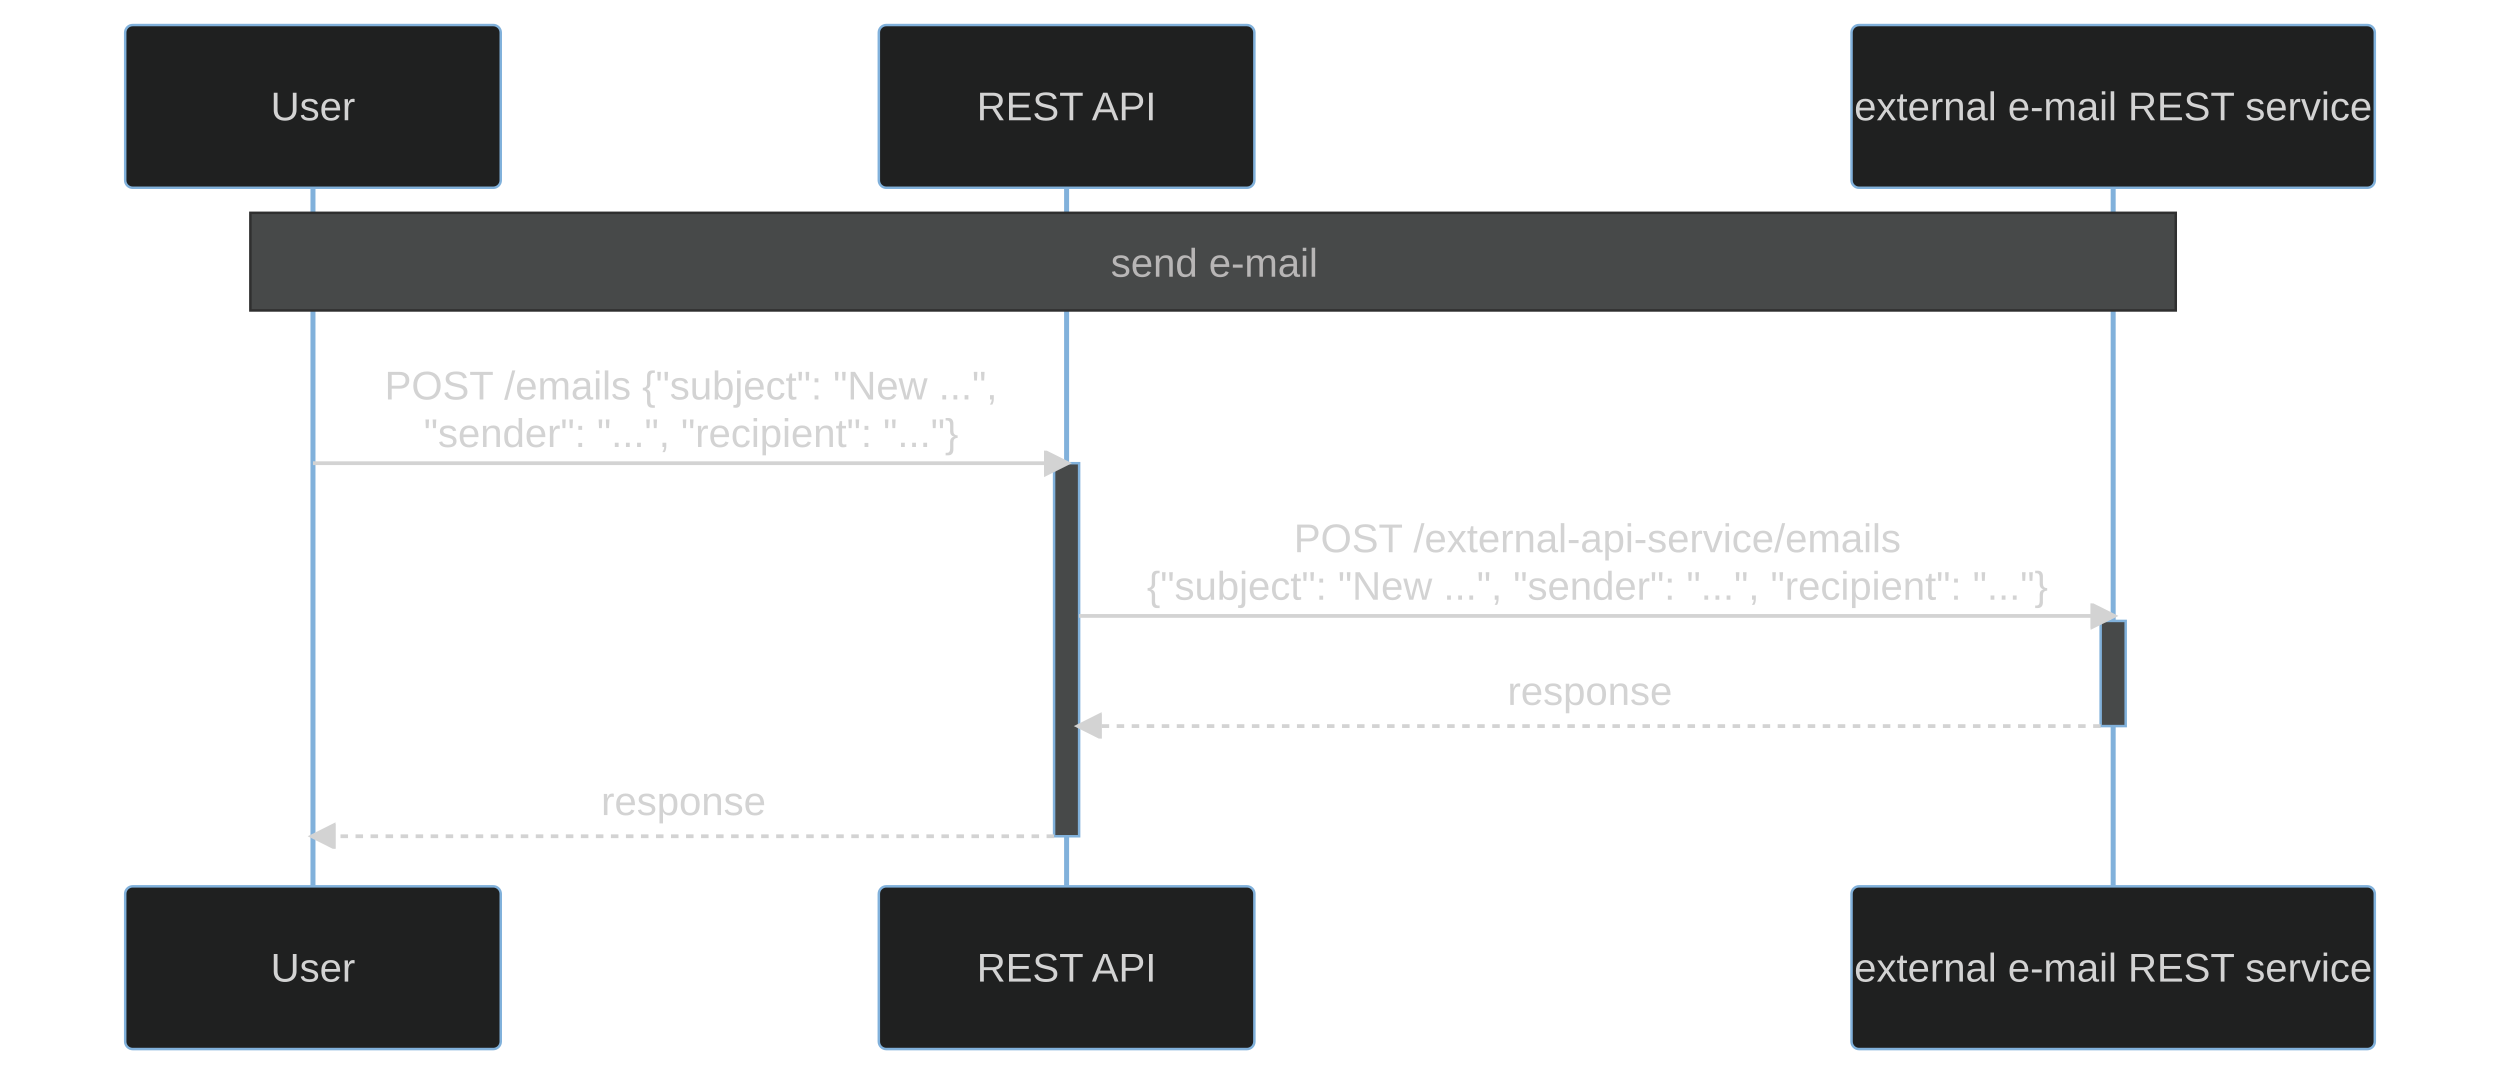
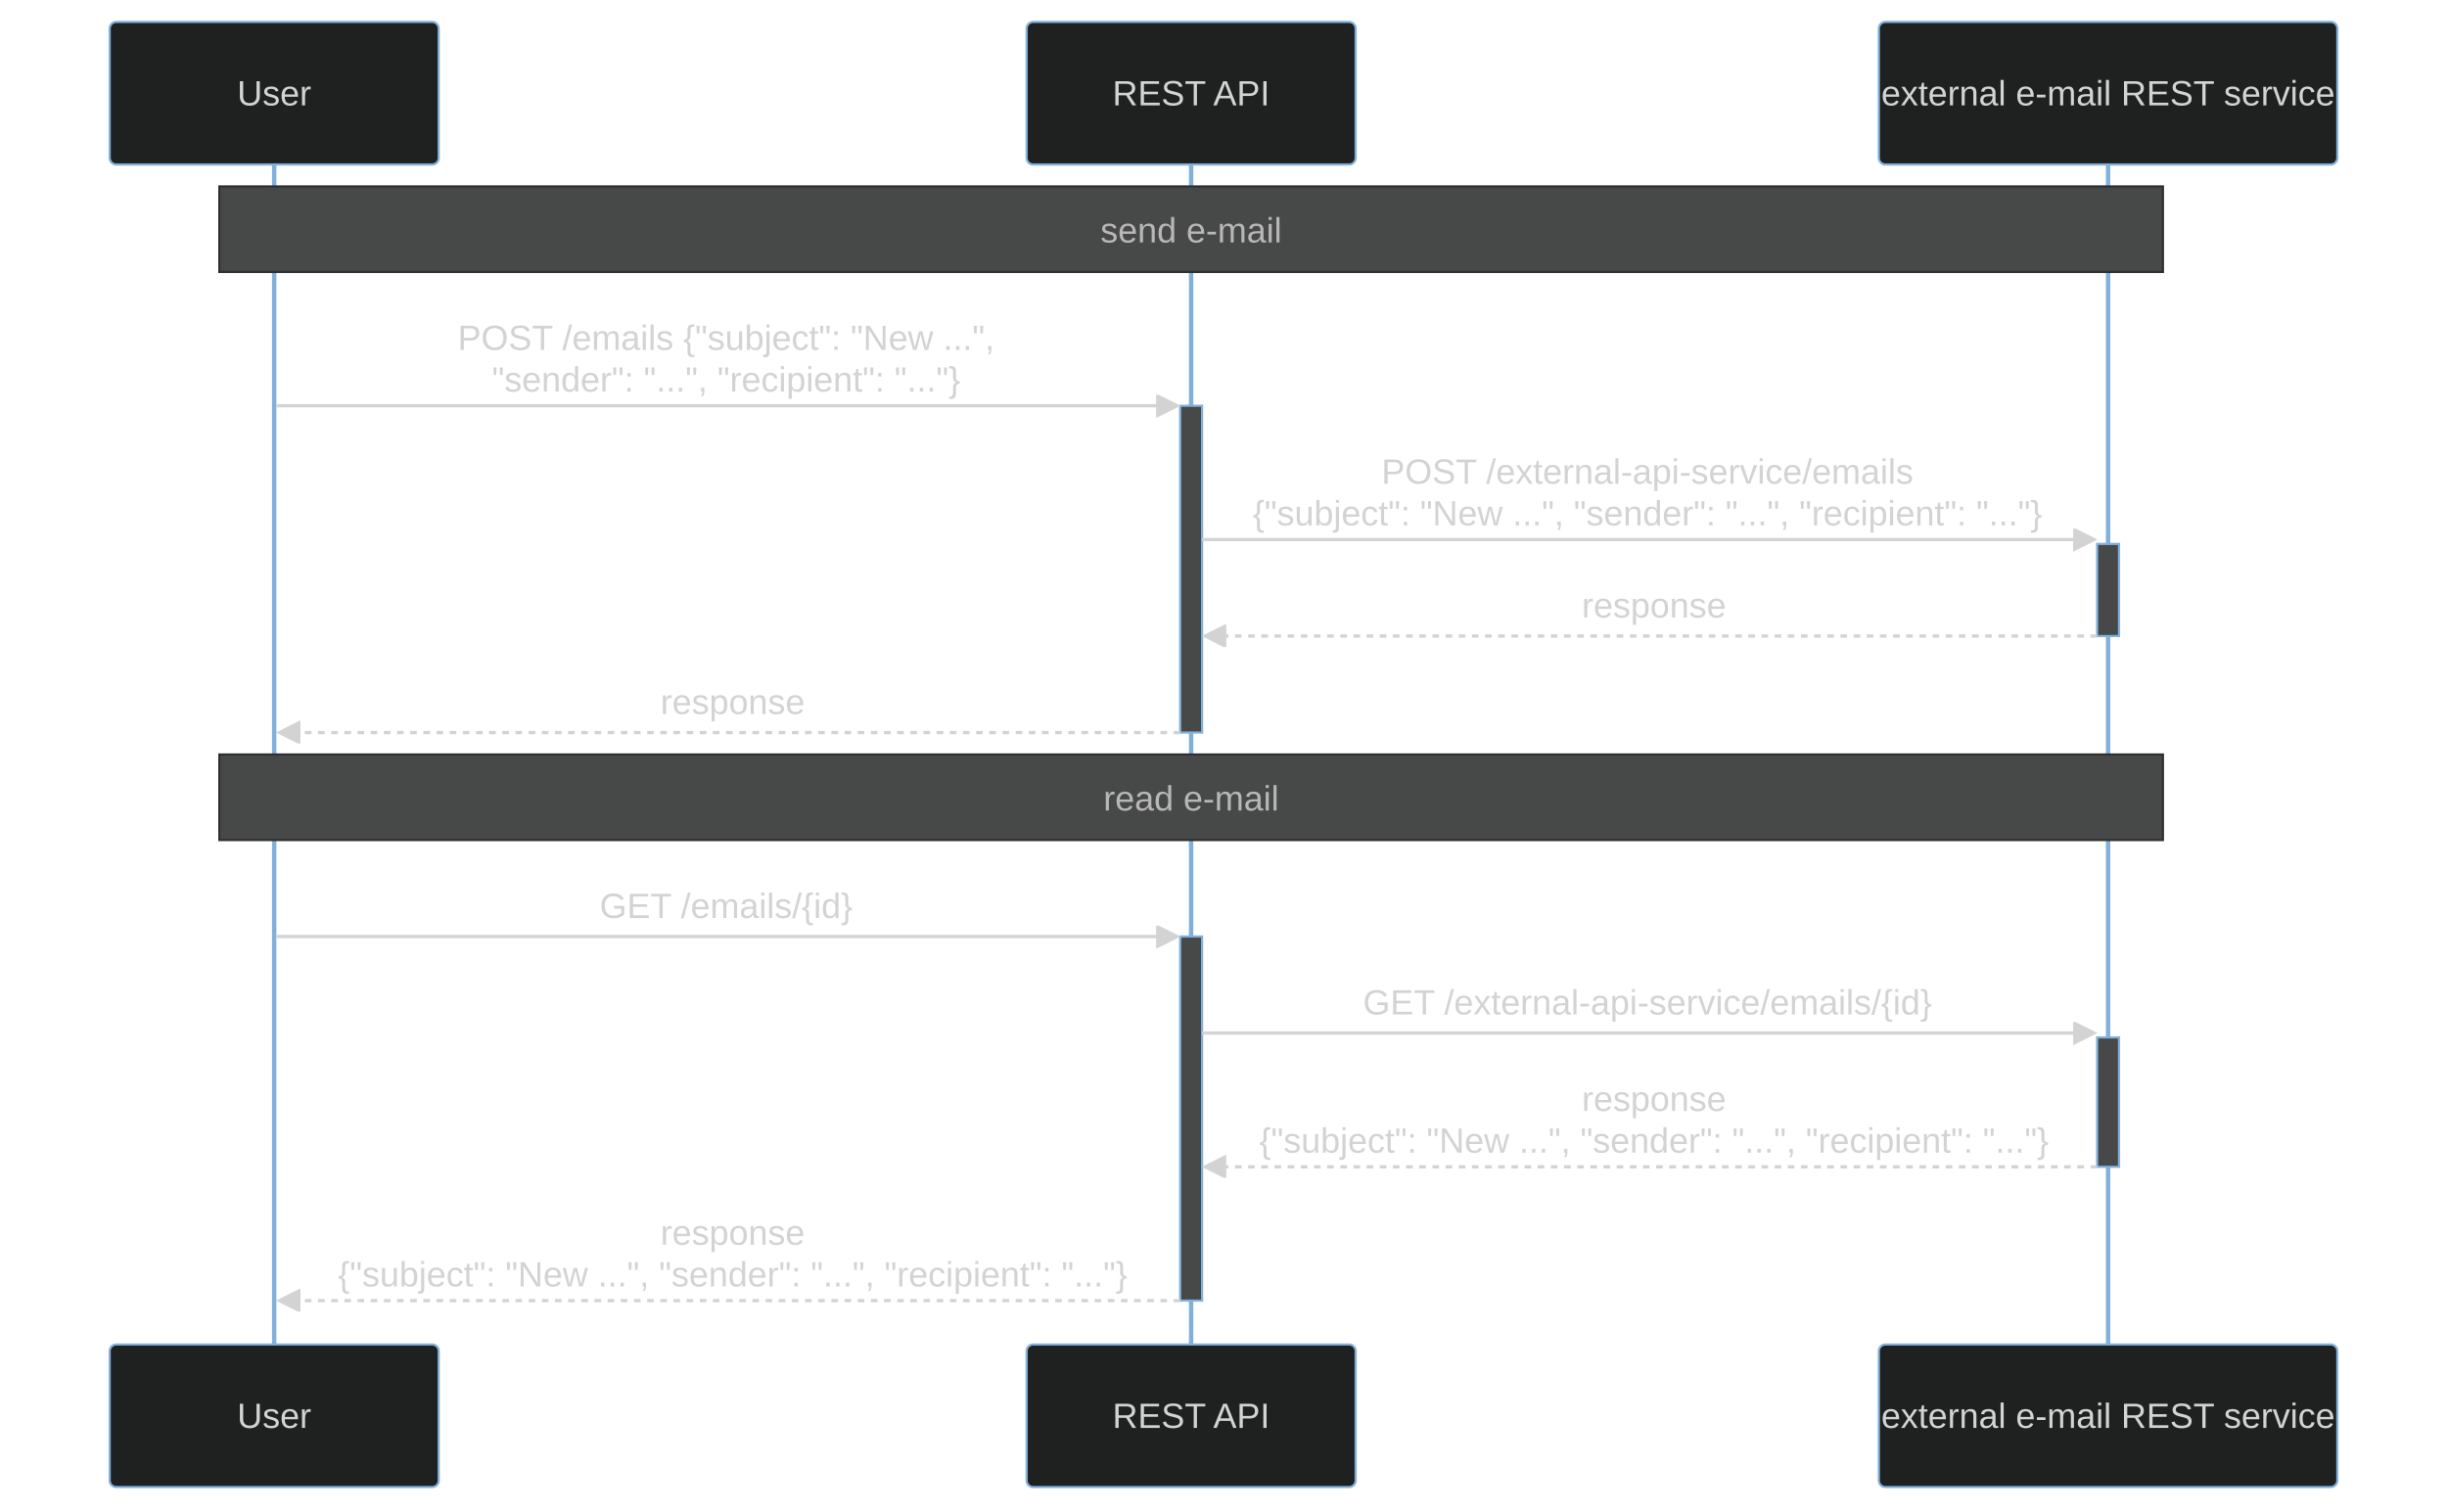
- <svg xmlns="http://www.w3.org/2000/svg" aria-roledescription="sequence" role="graphics-document document" viewBox="-50 -10 998.5 430" style="max-width: 998.5px;" width="100%" id="my-svg">
+ <svg xmlns="http://www.w3.org/2000/svg" aria-roledescription="sequence" role="graphics-document document" viewBox="-50 -10 1115.5 689" style="max-width: 1115.5px; background-color: transparent;" width="100%" id="my-svg">
  <g>
-     <rect class="actor" ry="3" rx="3" height="65" width="209" stroke="#666" fill="#eaeaea" y="344" x="689.5" />
-     <text style="text-anchor: middle; font-size: 16px; font-weight: 400;" class="actor" alignment-baseline="central" dominant-baseline="central" y="376.5" x="794">
-       <tspan dy="0" x="794">external e-mail REST service</tspan>
+     <rect class="actor actor-bottom" ry="3" rx="3" height="65" width="209" stroke="#666" fill="#eaeaea" y="603" x="806.5" />
+     <text style="text-anchor: middle; font-size: 16px; font-weight: 400;" class="actor" alignment-baseline="central" dominant-baseline="central" y="635.5" x="911">
+       <tspan dy="0" x="911">external e-mail REST service</tspan>
    </text>
  </g>
  <g>
-     <rect class="actor" ry="3" rx="3" height="65" width="150" stroke="#666" fill="#eaeaea" y="344" x="301" />
-     <text style="text-anchor: middle; font-size: 16px; font-weight: 400;" class="actor" alignment-baseline="central" dominant-baseline="central" y="376.5" x="376">
-       <tspan dy="0" x="376">REST API</tspan>
+     <rect class="actor actor-bottom" ry="3" rx="3" height="65" width="150" stroke="#666" fill="#eaeaea" y="603" x="418" />
+     <text style="text-anchor: middle; font-size: 16px; font-weight: 400;" class="actor" alignment-baseline="central" dominant-baseline="central" y="635.5" x="493">
+       <tspan dy="0" x="493">REST API</tspan>
    </text>
  </g>
  <g>
-     <rect class="actor" ry="3" rx="3" height="65" width="150" stroke="#666" fill="#eaeaea" y="344" x="0" />
-     <text style="text-anchor: middle; font-size: 16px; font-weight: 400;" class="actor" alignment-baseline="central" dominant-baseline="central" y="376.5" x="75">
+     <rect class="actor actor-bottom" ry="3" rx="3" height="65" width="150" stroke="#666" fill="#eaeaea" y="603" x="0" />
+     <text style="text-anchor: middle; font-size: 16px; font-weight: 400;" class="actor" alignment-baseline="central" dominant-baseline="central" y="635.5" x="75">
      <tspan dy="0" x="75">User</tspan>
    </text>
  </g>
  <g>
-     <line stroke="#999" stroke-width="0.5px" class="200" y2="344" x2="794" y1="5" x1="794" id="actor2" />
+     <line stroke="#999" stroke-width="0.5px" class="200" y2="603" x2="911" y1="5" x1="911" id="actor2" />
    <g id="root-2">
-       <rect class="actor" ry="3" rx="3" height="65" width="209" stroke="#666" fill="#eaeaea" y="0" x="689.5" />
-       <text style="text-anchor: middle; font-size: 16px; font-weight: 400;" class="actor" alignment-baseline="central" dominant-baseline="central" y="32.5" x="794">
-         <tspan dy="0" x="794">external e-mail REST service</tspan>
+       <rect class="actor actor-top" ry="3" rx="3" height="65" width="209" stroke="#666" fill="#eaeaea" y="0" x="806.5" />
+       <text style="text-anchor: middle; font-size: 16px; font-weight: 400;" class="actor" alignment-baseline="central" dominant-baseline="central" y="32.5" x="911">
+         <tspan dy="0" x="911">external e-mail REST service</tspan>
      </text>
    </g>
  </g>
  <g>
-     <line stroke="#999" stroke-width="0.5px" class="200" y2="344" x2="376" y1="5" x1="376" id="actor1" />
+     <line stroke="#999" stroke-width="0.5px" class="200" y2="603" x2="493" y1="5" x1="493" id="actor1" />
    <g id="root-1">
-       <rect class="actor" ry="3" rx="3" height="65" width="150" stroke="#666" fill="#eaeaea" y="0" x="301" />
-       <text style="text-anchor: middle; font-size: 16px; font-weight: 400;" class="actor" alignment-baseline="central" dominant-baseline="central" y="32.5" x="376">
-         <tspan dy="0" x="376">REST API</tspan>
+       <rect class="actor actor-top" ry="3" rx="3" height="65" width="150" stroke="#666" fill="#eaeaea" y="0" x="418" />
+       <text style="text-anchor: middle; font-size: 16px; font-weight: 400;" class="actor" alignment-baseline="central" dominant-baseline="central" y="32.5" x="493">
+         <tspan dy="0" x="493">REST API</tspan>
      </text>
    </g>
  </g>
  <g>
-     <line stroke="#999" stroke-width="0.5px" class="200" y2="344" x2="75" y1="5" x1="75" id="actor0" />
+     <line stroke="#999" stroke-width="0.5px" class="200" y2="603" x2="75" y1="5" x1="75" id="actor0" />
    <g id="root-0">
-       <rect class="actor" ry="3" rx="3" height="65" width="150" stroke="#666" fill="#eaeaea" y="0" x="0" />
+       <rect class="actor actor-top" ry="3" rx="3" height="65" width="150" stroke="#666" fill="#eaeaea" y="0" x="0" />
      <text style="text-anchor: middle; font-size: 16px; font-weight: 400;" class="actor" alignment-baseline="central" dominant-baseline="central" y="32.5" x="75">
        <tspan dy="0" x="75">User</tspan>
      </text>
    </g>
  </g>
  <style>#my-svg{font-family:"trebuchet ms",verdana,arial,sans-serif;font-size:16px;fill:#ccc;}#my-svg .error-icon{fill:#a44141;}#my-svg .error-text{fill:#ddd;stroke:#ddd;}#my-svg .edge-thickness-normal{stroke-width:2px;}#my-svg .edge-thickness-thick{stroke-width:3.5px;}#my-svg .edge-pattern-solid{stroke-dasharray:0;}#my-svg .edge-pattern-dashed{stroke-dasharray:3;}#my-svg .edge-pattern-dotted{stroke-dasharray:2;}#my-svg .marker{fill:lightgrey;stroke:lightgrey;}#my-svg .marker.cross{stroke:lightgrey;}#my-svg svg{font-family:"trebuchet ms",verdana,arial,sans-serif;font-size:16px;}#my-svg .actor{stroke:#81B1DB;fill:#1f2020;}#my-svg text.actor&gt;tspan{fill:lightgrey;stroke:none;}#my-svg .actor-line{stroke:lightgrey;}#my-svg .messageLine0{stroke-width:1.5;stroke-dasharray:none;stroke:lightgrey;}#my-svg .messageLine1{stroke-width:1.5;stroke-dasharray:2,2;stroke:lightgrey;}#my-svg #arrowhead path{fill:lightgrey;stroke:lightgrey;}#my-svg .sequenceNumber{fill:black;}#my-svg #sequencenumber{fill:lightgrey;}#my-svg #crosshead path{fill:lightgrey;stroke:lightgrey;}#my-svg .messageText{fill:lightgrey;stroke:none;}#my-svg .labelBox{stroke:#81B1DB;fill:#1f2020;}#my-svg .labelText,#my-svg .labelText&gt;tspan{fill:lightgrey;stroke:none;}#my-svg .loopText,#my-svg .loopText&gt;tspan{fill:lightgrey;stroke:none;}#my-svg .loopLine{stroke-width:2px;stroke-dasharray:2,2;stroke:#81B1DB;fill:#81B1DB;}#my-svg .note{stroke:hsl(180, 0%, 18.353%);fill:hsl(180, 1.587%, 28.353%);}#my-svg .noteText,#my-svg .noteText&gt;tspan{fill:rgb(183.848, 181.552, 181.552);stroke:none;}#my-svg .activation0{fill:hsl(180, 1.587%, 28.353%);stroke:#81B1DB;}#my-svg .activation1{fill:hsl(180, 1.587%, 28.353%);stroke:#81B1DB;}#my-svg .activation2{fill:hsl(180, 1.587%, 28.353%);stroke:#81B1DB;}#my-svg .actorPopupMenu{position:absolute;}#my-svg .actorPopupMenuPanel{position:absolute;fill:#1f2020;box-shadow:0px 8px 16px 0px rgba(0,0,0,0.2);filter:drop-shadow(3px 5px 2px rgb(0 0 0 / 0.4));}#my-svg .actor-man line{stroke:#81B1DB;fill:#1f2020;}#my-svg .actor-man circle,#my-svg line{stroke:#81B1DB;fill:#1f2020;stroke-width:2px;}#my-svg :root{--mermaid-font-family:"trebuchet ms",verdana,arial,sans-serif;}</style>
  <g />
  <defs>
    <symbol height="24" width="24" id="computer">
      <path d="M2 2v13h20v-13h-20zm18 11h-16v-9h16v9zm-10.228 6l.466-1h3.524l.467 1h-4.457zm14.228 3h-24l2-6h2.104l-1.33 4h18.45l-1.297-4h2.073l2 6zm-5-10h-14v-7h14v7z" transform="scale(.5)" />
    </symbol>
  </defs>
  <defs>
    <symbol clip-rule="evenodd" fill-rule="evenodd" id="database">
      <path d="M12.258.001l.256.004.255.005.253.008.251.01.249.012.247.015.246.016.242.019.241.02.239.023.236.024.233.027.231.028.229.031.225.032.223.034.22.036.217.038.214.04.211.041.208.043.205.045.201.046.198.048.194.05.191.051.187.053.183.054.18.056.175.057.172.059.168.06.163.061.16.063.155.064.15.066.074.033.073.033.071.034.07.034.069.035.068.035.067.035.066.035.064.036.064.036.062.036.06.036.06.037.058.037.058.037.055.038.055.038.053.038.052.038.051.039.05.039.048.039.047.039.045.04.044.04.043.04.041.04.04.041.039.041.037.041.036.041.034.041.033.042.032.042.03.042.029.042.027.042.026.043.024.043.023.043.021.043.02.043.018.044.017.043.015.044.013.044.012.044.011.045.009.044.007.045.006.045.004.045.002.045.001.045v17l-.001.045-.002.045-.004.045-.006.045-.007.045-.009.044-.011.045-.012.044-.013.044-.015.044-.017.043-.018.044-.02.043-.021.043-.023.043-.024.043-.026.043-.027.042-.029.042-.03.042-.032.042-.033.042-.034.041-.036.041-.037.041-.039.041-.04.041-.041.04-.043.04-.044.04-.045.04-.047.039-.048.039-.05.039-.051.039-.052.038-.053.038-.055.038-.055.038-.058.037-.058.037-.06.037-.06.036-.062.036-.064.036-.064.036-.066.035-.067.035-.068.035-.069.035-.07.034-.071.034-.073.033-.074.033-.15.066-.155.064-.16.063-.163.061-.168.06-.172.059-.175.057-.18.056-.183.054-.187.053-.191.051-.194.05-.198.048-.201.046-.205.045-.208.043-.211.041-.214.04-.217.038-.22.036-.223.034-.225.032-.229.031-.231.028-.233.027-.236.024-.239.023-.241.02-.242.019-.246.016-.247.015-.249.012-.251.01-.253.008-.255.005-.256.004-.258.001-.258-.001-.256-.004-.255-.005-.253-.008-.251-.01-.249-.012-.247-.015-.245-.016-.243-.019-.241-.02-.238-.023-.236-.024-.234-.027-.231-.028-.228-.031-.226-.032-.223-.034-.22-.036-.217-.038-.214-.04-.211-.041-.208-.043-.204-.045-.201-.046-.198-.048-.195-.05-.19-.051-.187-.053-.184-.054-.179-.056-.176-.057-.172-.059-.167-.06-.164-.061-.159-.063-.155-.064-.151-.066-.074-.033-.072-.033-.072-.034-.07-.034-.069-.035-.068-.035-.067-.035-.066-.035-.064-.036-.063-.036-.062-.036-.061-.036-.06-.037-.058-.037-.057-.037-.056-.038-.055-.038-.053-.038-.052-.038-.051-.039-.049-.039-.049-.039-.046-.039-.046-.04-.044-.04-.043-.04-.041-.04-.04-.041-.039-.041-.037-.041-.036-.041-.034-.041-.033-.042-.032-.042-.03-.042-.029-.042-.027-.042-.026-.043-.024-.043-.023-.043-.021-.043-.02-.043-.018-.044-.017-.043-.015-.044-.013-.044-.012-.044-.011-.045-.009-.044-.007-.045-.006-.045-.004-.045-.002-.045-.001-.045v-17l.001-.045.002-.045.004-.045.006-.045.007-.045.009-.044.011-.045.012-.044.013-.044.015-.044.017-.043.018-.044.02-.043.021-.043.023-.043.024-.043.026-.043.027-.042.029-.042.03-.042.032-.042.033-.042.034-.041.036-.041.037-.041.039-.041.04-.041.041-.04.043-.04.044-.04.046-.04.046-.039.049-.039.049-.039.051-.039.052-.038.053-.038.055-.038.056-.038.057-.037.058-.037.06-.037.061-.036.062-.036.063-.036.064-.036.066-.035.067-.035.068-.035.069-.035.07-.034.072-.034.072-.033.074-.033.151-.066.155-.064.159-.063.164-.061.167-.06.172-.059.176-.057.179-.056.184-.054.187-.053.19-.051.195-.05.198-.048.201-.046.204-.045.208-.043.211-.041.214-.04.217-.038.22-.036.223-.034.226-.032.228-.031.231-.028.234-.027.236-.024.238-.023.241-.02.243-.019.245-.016.247-.015.249-.012.251-.01.253-.008.255-.005.256-.004.258-.001.258.001zm-9.258 20.499v.01l.001.021.003.021.004.022.005.021.006.022.007.022.009.023.01.022.011.023.012.023.013.023.015.023.016.024.017.023.018.024.019.024.021.024.022.025.023.024.024.025.052.049.056.05.061.051.066.051.07.051.075.051.079.052.084.052.088.052.092.052.097.052.102.051.105.052.11.052.114.051.119.051.123.051.127.05.131.05.135.05.139.048.144.049.147.047.152.047.155.047.16.045.163.045.167.043.171.043.176.041.178.041.183.039.187.039.19.037.194.035.197.035.202.033.204.031.209.03.212.029.216.027.219.025.222.024.226.021.23.02.233.018.236.016.24.015.243.012.246.01.249.008.253.005.256.004.259.001.26-.001.257-.004.254-.005.25-.008.247-.011.244-.012.241-.014.237-.016.233-.018.231-.021.226-.021.224-.024.22-.026.216-.027.212-.028.21-.031.205-.031.202-.034.198-.034.194-.036.191-.037.187-.039.183-.04.179-.04.175-.042.172-.043.168-.044.163-.045.16-.046.155-.046.152-.047.148-.048.143-.049.139-.049.136-.05.131-.05.126-.05.123-.051.118-.052.114-.051.11-.052.106-.052.101-.052.096-.052.092-.052.088-.053.083-.051.079-.052.074-.052.07-.051.065-.051.06-.051.056-.05.051-.05.023-.024.023-.025.021-.024.02-.024.019-.024.018-.024.017-.024.015-.023.014-.024.013-.023.012-.023.01-.023.01-.022.008-.022.006-.022.006-.022.004-.022.004-.021.001-.021.001-.021v-4.127l-.077.055-.08.053-.083.054-.085.053-.087.052-.09.052-.093.051-.095.05-.097.05-.1.049-.102.049-.105.048-.106.047-.109.047-.111.046-.114.045-.115.045-.118.044-.12.043-.122.042-.124.042-.126.041-.128.04-.13.04-.132.038-.134.038-.135.037-.138.037-.139.035-.142.035-.143.034-.144.033-.147.032-.148.031-.15.03-.151.03-.153.029-.154.027-.156.027-.158.026-.159.025-.161.024-.162.023-.163.022-.165.021-.166.02-.167.019-.169.018-.169.017-.171.016-.173.015-.173.014-.175.013-.175.012-.177.011-.178.01-.179.008-.179.008-.181.006-.182.005-.182.004-.184.003-.184.002h-.37l-.184-.002-.184-.003-.182-.004-.182-.005-.181-.006-.179-.008-.179-.008-.178-.01-.176-.011-.176-.012-.175-.013-.173-.014-.172-.015-.171-.016-.17-.017-.169-.018-.167-.019-.166-.02-.165-.021-.163-.022-.162-.023-.161-.024-.159-.025-.157-.026-.156-.027-.155-.027-.153-.029-.151-.03-.15-.03-.148-.031-.146-.032-.145-.033-.143-.034-.141-.035-.14-.035-.137-.037-.136-.037-.134-.038-.132-.038-.13-.04-.128-.04-.126-.041-.124-.042-.122-.042-.12-.044-.117-.043-.116-.045-.113-.045-.112-.046-.109-.047-.106-.047-.105-.048-.102-.049-.1-.049-.097-.05-.095-.05-.093-.052-.09-.051-.087-.052-.085-.053-.083-.054-.08-.054-.077-.054v4.127zm0-5.654v.011l.001.021.003.021.004.021.005.022.006.022.007.022.009.022.01.022.011.023.012.023.013.023.015.024.016.023.017.024.018.024.019.024.021.024.022.024.023.025.024.024.052.05.056.05.061.05.066.051.07.051.075.052.079.051.084.052.088.052.092.052.097.052.102.052.105.052.11.051.114.051.119.052.123.05.127.051.131.05.135.049.139.049.144.048.147.048.152.047.155.046.16.045.163.045.167.044.171.042.176.042.178.04.183.04.187.038.19.037.194.036.197.034.202.033.204.032.209.03.212.028.216.027.219.025.222.024.226.022.23.02.233.018.236.016.24.014.243.012.246.01.249.008.253.006.256.003.259.001.26-.001.257-.003.254-.006.25-.008.247-.01.244-.012.241-.015.237-.016.233-.018.231-.02.226-.022.224-.024.22-.025.216-.027.212-.029.21-.03.205-.032.202-.033.198-.035.194-.036.191-.037.187-.039.183-.039.179-.041.175-.042.172-.043.168-.044.163-.045.16-.045.155-.047.152-.047.148-.048.143-.048.139-.05.136-.049.131-.05.126-.051.123-.051.118-.051.114-.052.11-.052.106-.052.101-.052.096-.052.092-.052.088-.052.083-.052.079-.052.074-.051.07-.052.065-.051.06-.05.056-.051.051-.049.023-.025.023-.024.021-.025.02-.024.019-.024.018-.024.017-.024.015-.023.014-.023.013-.024.012-.022.01-.023.01-.023.008-.022.006-.022.006-.022.004-.021.004-.022.001-.021.001-.021v-4.139l-.077.054-.08.054-.083.054-.085.052-.087.053-.09.051-.093.051-.095.051-.097.05-.1.049-.102.049-.105.048-.106.047-.109.047-.111.046-.114.045-.115.044-.118.044-.12.044-.122.042-.124.042-.126.041-.128.04-.13.039-.132.039-.134.038-.135.037-.138.036-.139.036-.142.035-.143.033-.144.033-.147.033-.148.031-.15.03-.151.03-.153.028-.154.028-.156.027-.158.026-.159.025-.161.024-.162.023-.163.022-.165.021-.166.02-.167.019-.169.018-.169.017-.171.016-.173.015-.173.014-.175.013-.175.012-.177.011-.178.009-.179.009-.179.007-.181.007-.182.005-.182.004-.184.003-.184.002h-.37l-.184-.002-.184-.003-.182-.004-.182-.005-.181-.007-.179-.007-.179-.009-.178-.009-.176-.011-.176-.012-.175-.013-.173-.014-.172-.015-.171-.016-.17-.017-.169-.018-.167-.019-.166-.02-.165-.021-.163-.022-.162-.023-.161-.024-.159-.025-.157-.026-.156-.027-.155-.028-.153-.028-.151-.03-.15-.03-.148-.031-.146-.033-.145-.033-.143-.033-.141-.035-.14-.036-.137-.036-.136-.037-.134-.038-.132-.039-.13-.039-.128-.04-.126-.041-.124-.042-.122-.043-.12-.043-.117-.044-.116-.044-.113-.046-.112-.046-.109-.046-.106-.047-.105-.048-.102-.049-.1-.049-.097-.05-.095-.051-.093-.051-.09-.051-.087-.053-.085-.052-.083-.054-.08-.054-.077-.054v4.139zm0-5.666v.011l.001.02.003.022.004.021.005.022.006.021.007.022.009.023.01.022.011.023.012.023.013.023.015.023.016.024.017.024.018.023.019.024.021.025.022.024.023.024.024.025.052.05.056.05.061.05.066.051.07.051.075.052.079.051.084.052.088.052.092.052.097.052.102.052.105.051.11.052.114.051.119.051.123.051.127.05.131.05.135.05.139.049.144.048.147.048.152.047.155.046.16.045.163.045.167.043.171.043.176.042.178.04.183.04.187.038.19.037.194.036.197.034.202.033.204.032.209.03.212.028.216.027.219.025.222.024.226.021.23.02.233.018.236.017.24.014.243.012.246.01.249.008.253.006.256.003.259.001.26-.001.257-.003.254-.006.25-.008.247-.01.244-.013.241-.014.237-.016.233-.018.231-.02.226-.022.224-.024.22-.025.216-.027.212-.029.21-.03.205-.032.202-.033.198-.035.194-.036.191-.037.187-.039.183-.039.179-.041.175-.042.172-.043.168-.044.163-.045.16-.045.155-.047.152-.047.148-.048.143-.049.139-.049.136-.049.131-.051.126-.05.123-.051.118-.052.114-.051.11-.052.106-.052.101-.052.096-.052.092-.052.088-.052.083-.052.079-.052.074-.052.07-.051.065-.051.06-.051.056-.05.051-.049.023-.025.023-.025.021-.024.02-.024.019-.024.018-.024.017-.024.015-.023.014-.024.013-.023.012-.023.01-.022.01-.023.008-.022.006-.022.006-.022.004-.022.004-.021.001-.021.001-.021v-4.153l-.077.054-.08.054-.083.053-.085.053-.087.053-.09.051-.093.051-.095.051-.097.05-.1.049-.102.048-.105.048-.106.048-.109.046-.111.046-.114.046-.115.044-.118.044-.12.043-.122.043-.124.042-.126.041-.128.04-.13.039-.132.039-.134.038-.135.037-.138.036-.139.036-.142.034-.143.034-.144.033-.147.032-.148.032-.15.03-.151.03-.153.028-.154.028-.156.027-.158.026-.159.024-.161.024-.162.023-.163.023-.165.021-.166.02-.167.019-.169.018-.169.017-.171.016-.173.015-.173.014-.175.013-.175.012-.177.01-.178.01-.179.009-.179.007-.181.006-.182.006-.182.004-.184.003-.184.001-.185.001-.185-.001-.184-.001-.184-.003-.182-.004-.182-.006-.181-.006-.179-.007-.179-.009-.178-.01-.176-.01-.176-.012-.175-.013-.173-.014-.172-.015-.171-.016-.17-.017-.169-.018-.167-.019-.166-.02-.165-.021-.163-.023-.162-.023-.161-.024-.159-.024-.157-.026-.156-.027-.155-.028-.153-.028-.151-.03-.15-.03-.148-.032-.146-.032-.145-.033-.143-.034-.141-.034-.14-.036-.137-.036-.136-.037-.134-.038-.132-.039-.13-.039-.128-.041-.126-.041-.124-.041-.122-.043-.12-.043-.117-.044-.116-.044-.113-.046-.112-.046-.109-.046-.106-.048-.105-.048-.102-.048-.1-.05-.097-.049-.095-.051-.093-.051-.09-.052-.087-.052-.085-.053-.083-.053-.08-.054-.077-.054v4.153zm8.74-8.179l-.257.004-.254.005-.25.008-.247.011-.244.012-.241.014-.237.016-.233.018-.231.021-.226.022-.224.023-.22.026-.216.027-.212.028-.21.031-.205.032-.202.033-.198.034-.194.036-.191.038-.187.038-.183.04-.179.041-.175.042-.172.043-.168.043-.163.045-.16.046-.155.046-.152.048-.148.048-.143.048-.139.049-.136.05-.131.05-.126.051-.123.051-.118.051-.114.052-.11.052-.106.052-.101.052-.096.052-.092.052-.088.052-.083.052-.079.052-.074.051-.07.052-.065.051-.06.05-.056.05-.051.05-.023.025-.023.024-.021.024-.02.025-.019.024-.018.024-.017.023-.015.024-.014.023-.013.023-.012.023-.01.023-.01.022-.008.022-.006.023-.006.021-.004.022-.004.021-.001.021-.001.021.001.021.001.021.004.021.004.022.006.021.006.023.008.022.01.022.01.023.012.023.013.023.014.023.015.024.017.023.018.024.019.024.02.025.021.024.023.024.023.025.051.05.056.05.06.05.065.051.07.052.074.051.079.052.083.052.088.052.092.052.096.052.101.052.106.052.11.052.114.052.118.051.123.051.126.051.131.05.136.05.139.049.143.048.148.048.152.048.155.046.16.046.163.045.168.043.172.043.175.042.179.041.183.04.187.038.191.038.194.036.198.034.202.033.205.032.21.031.212.028.216.027.22.026.224.023.226.022.231.021.233.018.237.016.241.014.244.012.247.011.25.008.254.005.257.004.26.001.26-.001.257-.004.254-.005.25-.008.247-.011.244-.012.241-.014.237-.016.233-.018.231-.021.226-.022.224-.023.22-.026.216-.027.212-.028.21-.031.205-.032.202-.033.198-.034.194-.036.191-.038.187-.038.183-.04.179-.041.175-.042.172-.043.168-.043.163-.045.16-.046.155-.046.152-.048.148-.048.143-.048.139-.049.136-.05.131-.05.126-.051.123-.051.118-.051.114-.052.11-.052.106-.052.101-.052.096-.052.092-.052.088-.052.083-.052.079-.052.074-.051.07-.052.065-.051.06-.05.056-.05.051-.05.023-.025.023-.024.021-.024.02-.025.019-.024.018-.024.017-.023.015-.024.014-.023.013-.023.012-.023.01-.023.01-.022.008-.022.006-.023.006-.021.004-.022.004-.021.001-.021.001-.021-.001-.021-.001-.021-.004-.021-.004-.022-.006-.021-.006-.023-.008-.022-.01-.022-.01-.023-.012-.023-.013-.023-.014-.023-.015-.024-.017-.023-.018-.024-.019-.024-.02-.025-.021-.024-.023-.024-.023-.025-.051-.05-.056-.05-.06-.05-.065-.051-.07-.052-.074-.051-.079-.052-.083-.052-.088-.052-.092-.052-.096-.052-.101-.052-.106-.052-.11-.052-.114-.052-.118-.051-.123-.051-.126-.051-.131-.05-.136-.05-.139-.049-.143-.048-.148-.048-.152-.048-.155-.046-.16-.046-.163-.045-.168-.043-.172-.043-.175-.042-.179-.041-.183-.04-.187-.038-.191-.038-.194-.036-.198-.034-.202-.033-.205-.032-.21-.031-.212-.028-.216-.027-.22-.026-.224-.023-.226-.022-.231-.021-.233-.018-.237-.016-.241-.014-.244-.012-.247-.011-.25-.008-.254-.005-.257-.004-.26-.001-.26.001z" transform="scale(.5)" />
    </symbol>
  </defs>
  <defs>
    <symbol height="24" width="24" id="clock">
      <path d="M12 2c5.514 0 10 4.486 10 10s-4.486 10-10 10-10-4.486-10-10 4.486-10 10-10zm0-2c-6.627 0-12 5.373-12 12s5.373 12 12 12 12-5.373 12-12-5.373-12-12-12zm5.848 12.459c.202.038.202.333.001.372-1.907.361-6.045 1.111-6.547 1.111-.719 0-1.301-.582-1.301-1.301 0-.512.77-5.447 1.125-7.445.034-.192.312-.181.343.014l.985 6.238 5.394 1.011z" transform="scale(.5)" />
    </symbol>
  </defs>
  <defs>
-     <marker orient="auto" markerHeight="12" markerWidth="12" markerUnits="userSpaceOnUse" refY="5" refX="9" id="arrowhead">
+     <marker orient="auto" markerHeight="12" markerWidth="12" markerUnits="userSpaceOnUse" refY="5" refX="7.9" id="arrowhead">
      <path d="M 0 0 L 10 5 L 0 10 z" />
    </marker>
  </defs>
  <defs>
-     <marker refY="5" refX="4" orient="auto" markerHeight="8" markerWidth="15" id="crosshead">
+     <marker refY="4.5" refX="4" orient="auto" markerHeight="8" markerWidth="15" id="crosshead">
      <path style="stroke-dasharray: 0, 0;" d="M 1,2 L 6,7 M 6,2 L 1,7" stroke-width="1pt" stroke="#000000" fill="none" />
    </marker>
  </defs>
  <defs>
-     <marker orient="auto" markerHeight="28" markerWidth="20" refY="7" refX="18" id="filled-head">
+     <marker orient="auto" markerHeight="28" markerWidth="20" refY="7" refX="15.5" id="filled-head">
      <path d="M 18,7 L9,13 L14,7 L9,1 Z" />
    </marker>
  </defs>
  <defs>
    <marker orient="auto" markerHeight="40" markerWidth="60" refY="15" refX="15" id="sequencenumber">
      <circle r="6" cy="15" cx="15" />
    </marker>
  </defs>
  <g>
-     <rect class="note" ry="0" rx="0" height="39" width="769" stroke="#666" fill="#EDF2AE" y="75" x="50" />
-     <text style="font-size: 16px; font-weight: 400;" dy="1em" class="noteText" alignment-baseline="middle" dominant-baseline="middle" text-anchor="middle" y="80" x="435">
-       <tspan x="435">send e-mail</tspan>
+     <rect class="note" ry="0" rx="0" height="39" width="886" stroke="#666" fill="#EDF2AE" y="75" x="50" />
+     <text style="font-size: 16px; font-weight: 400;" dy="1em" class="noteText" alignment-baseline="middle" dominant-baseline="middle" text-anchor="middle" y="80" x="493">
+       <tspan x="493">send e-mail</tspan>
    </text>
  </g>
  <g>
-     <rect class="activation0" ry="0" rx="0" height="149" width="10" stroke="#666" fill="#EDF2AE" y="175" x="371" />
+     <rect class="activation0" ry="0" rx="0" height="149" width="10" stroke="#666" fill="#EDF2AE" y="175" x="488" />
  </g>
  <g>
-     <rect class="activation0" ry="0" rx="0" height="42" width="10" stroke="#666" fill="#EDF2AE" y="238" x="789" />
+     <rect class="activation0" ry="0" rx="0" height="42" width="10" stroke="#666" fill="#EDF2AE" y="238" x="906" />
  </g>
-   <text style="font-size: 16px; font-weight: 400;" dy="1em" class="messageText" alignment-baseline="middle" dominant-baseline="middle" text-anchor="middle" y="129" x="226">POST /emails {"subject": "New ...", </text>
-   <text style="font-size: 16px; font-weight: 400;" dy="1em" class="messageText" alignment-baseline="middle" dominant-baseline="middle" text-anchor="middle" y="148" x="226">"sender": "...", "recipient": "..."}</text>
-   <line style="fill: none;" marker-end="url(#arrowhead)" stroke="none" stroke-width="2" class="messageLine0" y2="175" x2="376" y1="175" x1="75" />
-   <text style="font-size: 16px; font-weight: 400;" dy="1em" class="messageText" alignment-baseline="middle" dominant-baseline="middle" text-anchor="middle" y="190" x="588">POST /external-api-service/emails </text>
-   <text style="font-size: 16px; font-weight: 400;" dy="1em" class="messageText" alignment-baseline="middle" dominant-baseline="middle" text-anchor="middle" y="209" x="588">{"subject": "New ...", "sender": "...", "recipient": "..."}</text>
-   <line style="fill: none;" marker-end="url(#arrowhead)" stroke="none" stroke-width="2" class="messageLine0" y2="236" x2="794" y1="236" x1="381" />
-   <text style="font-size: 16px; font-weight: 400;" dy="1em" class="messageText" alignment-baseline="middle" dominant-baseline="middle" text-anchor="middle" y="251" x="585">response</text>
-   <line style="stroke-dasharray: 3, 3; fill: none;" marker-end="url(#arrowhead)" stroke="none" stroke-width="2" class="messageLine1" y2="280" x2="381" y1="280" x1="789" />
-   <text style="font-size: 16px; font-weight: 400;" dy="1em" class="messageText" alignment-baseline="middle" dominant-baseline="middle" text-anchor="middle" y="295" x="223">response</text>
-   <line style="stroke-dasharray: 3, 3; fill: none;" marker-end="url(#arrowhead)" stroke="none" stroke-width="2" class="messageLine1" y2="324" x2="75" y1="324" x1="371" />
-   <style>@media (prefers-color-scheme:light) {
-     svg {
-         background-color: #161618;
-     }
- }
- </style>
+   <g>
+     <rect class="note" ry="0" rx="0" height="39" width="886" stroke="#666" fill="#EDF2AE" y="334" x="50" />
+     <text style="font-size: 16px; font-weight: 400;" dy="1em" class="noteText" alignment-baseline="middle" dominant-baseline="middle" text-anchor="middle" y="339" x="493">
+       <tspan x="493">read e-mail</tspan>
+     </text>
+   </g>
+   <g>
+     <rect class="activation0" ry="0" rx="0" height="166" width="10" stroke="#666" fill="#EDF2AE" y="417" x="488" />
+   </g>
+   <g>
+     <rect class="activation0" ry="0" rx="0" height="59" width="10" stroke="#666" fill="#EDF2AE" y="463" x="906" />
+   </g>
+   <text style="font-size: 16px; font-weight: 400;" dy="1em" class="messageText" alignment-baseline="middle" dominant-baseline="middle" text-anchor="middle" y="129" x="281">POST /emails {"subject": "New ...", </text>
+   <text style="font-size: 16px; font-weight: 400;" dy="1em" class="messageText" alignment-baseline="middle" dominant-baseline="middle" text-anchor="middle" y="148" x="281">"sender": "...", "recipient": "..."}</text>
+   <line style="fill: none;" marker-end="url(#arrowhead)" stroke="none" stroke-width="2" class="messageLine0" y2="175" x2="485" y1="175" x1="76" />
+   <text style="font-size: 16px; font-weight: 400;" dy="1em" class="messageText" alignment-baseline="middle" dominant-baseline="middle" text-anchor="middle" y="190" x="701">POST /external-api-service/emails </text>
+   <text style="font-size: 16px; font-weight: 400;" dy="1em" class="messageText" alignment-baseline="middle" dominant-baseline="middle" text-anchor="middle" y="209" x="701">{"subject": "New ...", "sender": "...", "recipient": "..."}</text>
+   <line style="fill: none;" marker-end="url(#arrowhead)" stroke="none" stroke-width="2" class="messageLine0" y2="236" x2="903" y1="236" x1="498" />
+   <text style="font-size: 16px; font-weight: 400;" dy="1em" class="messageText" alignment-baseline="middle" dominant-baseline="middle" text-anchor="middle" y="251" x="704">response</text>
+   <line style="stroke-dasharray: 3, 3; fill: none;" marker-end="url(#arrowhead)" stroke="none" stroke-width="2" class="messageLine1" y2="280" x2="501" y1="280" x1="906" />
+   <text style="font-size: 16px; font-weight: 400;" dy="1em" class="messageText" alignment-baseline="middle" dominant-baseline="middle" text-anchor="middle" y="295" x="284">response</text>
+   <line style="stroke-dasharray: 3, 3; fill: none;" marker-end="url(#arrowhead)" stroke="none" stroke-width="2" class="messageLine1" y2="324" x2="79" y1="324" x1="488" />
+   <text style="font-size: 16px; font-weight: 400;" dy="1em" class="messageText" alignment-baseline="middle" dominant-baseline="middle" text-anchor="middle" y="388" x="281">GET /emails/{id}</text>
+   <line style="fill: none;" marker-end="url(#arrowhead)" stroke="none" stroke-width="2" class="messageLine0" y2="417" x2="485" y1="417" x1="76" />
+   <text style="font-size: 16px; font-weight: 400;" dy="1em" class="messageText" alignment-baseline="middle" dominant-baseline="middle" text-anchor="middle" y="432" x="701">GET /external-api-service/emails/{id}</text>
+   <line style="fill: none;" marker-end="url(#arrowhead)" stroke="none" stroke-width="2" class="messageLine0" y2="461" x2="903" y1="461" x1="498" />
+   <text style="font-size: 16px; font-weight: 400;" dy="1em" class="messageText" alignment-baseline="middle" dominant-baseline="middle" text-anchor="middle" y="476" x="704">response </text>
+   <text style="font-size: 16px; font-weight: 400;" dy="1em" class="messageText" alignment-baseline="middle" dominant-baseline="middle" text-anchor="middle" y="495" x="704">{"subject": "New ...", "sender": "...", "recipient": "..."}</text>
+   <line style="stroke-dasharray: 3, 3; fill: none;" marker-end="url(#arrowhead)" stroke="none" stroke-width="2" class="messageLine1" y2="522" x2="501" y1="522" x1="906" />
+   <text style="font-size: 16px; font-weight: 400;" dy="1em" class="messageText" alignment-baseline="middle" dominant-baseline="middle" text-anchor="middle" y="537" x="284">response </text>
+   <text style="font-size: 16px; font-weight: 400;" dy="1em" class="messageText" alignment-baseline="middle" dominant-baseline="middle" text-anchor="middle" y="556" x="284">{"subject": "New ...", "sender": "...", "recipient": "..."}</text>
+   <line style="stroke-dasharray: 3, 3; fill: none;" marker-end="url(#arrowhead)" stroke="none" stroke-width="2" class="messageLine1" y2="583" x2="79" y1="583" x1="488" />
</svg>
